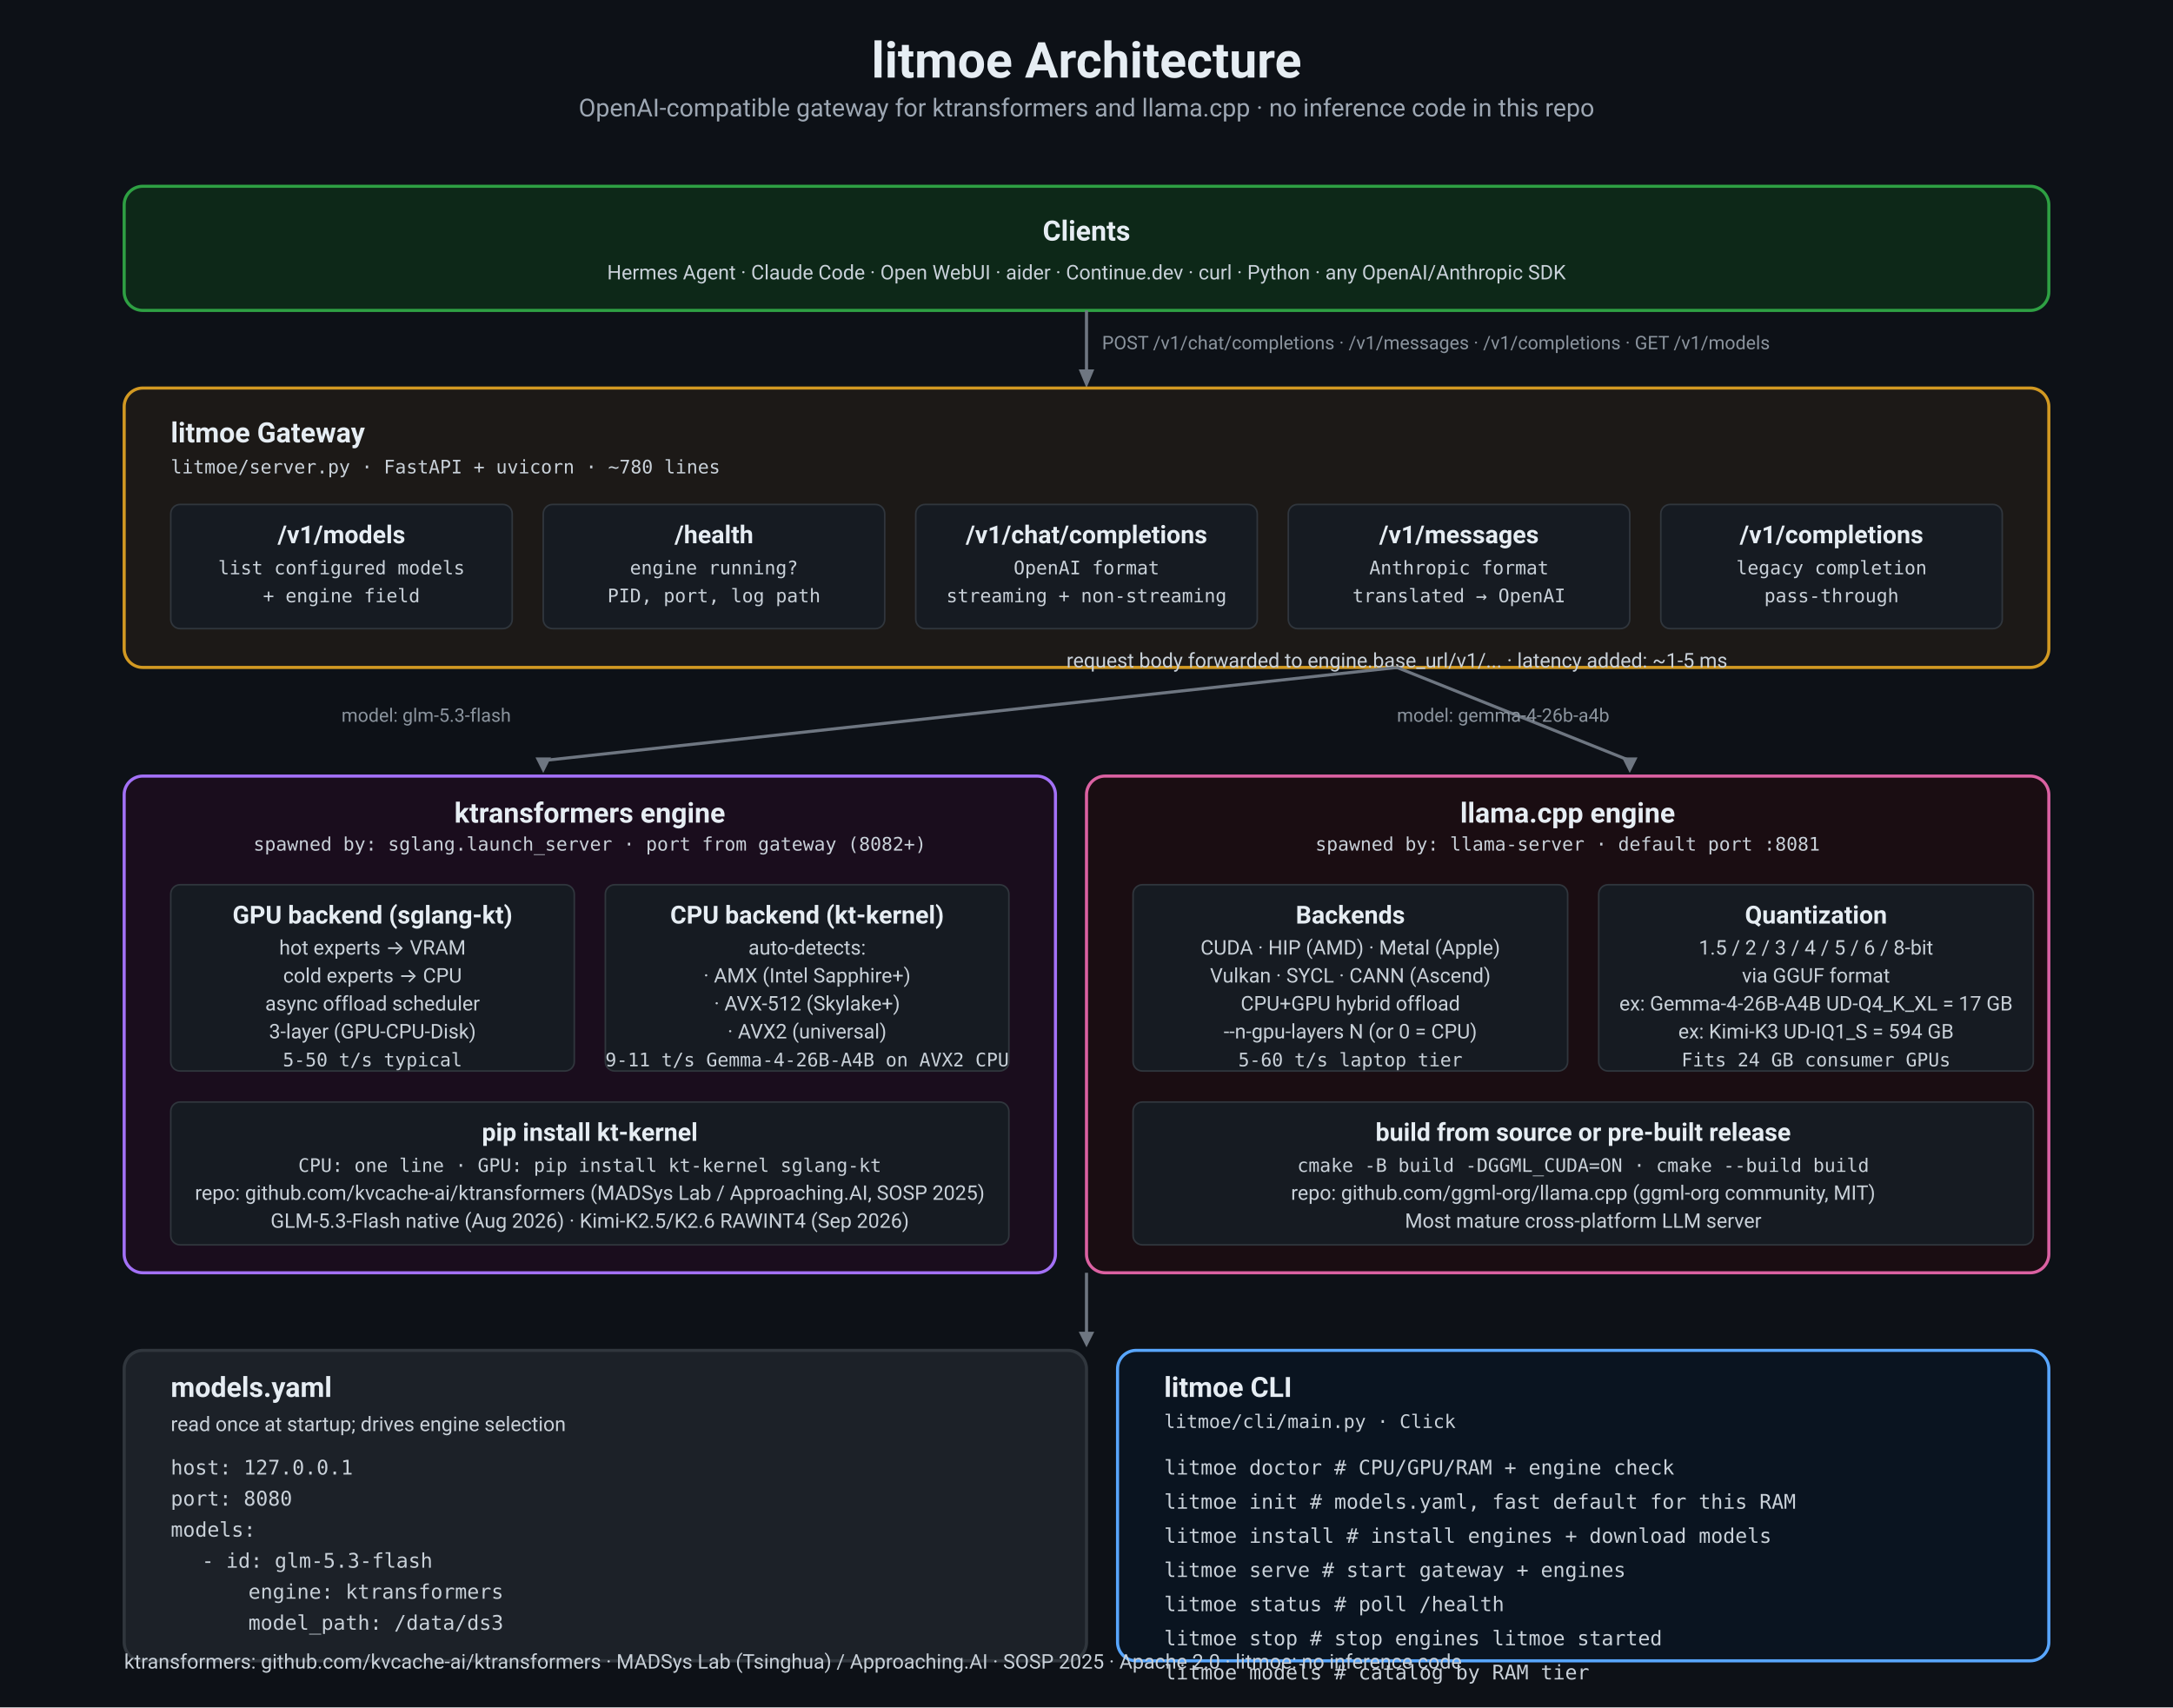
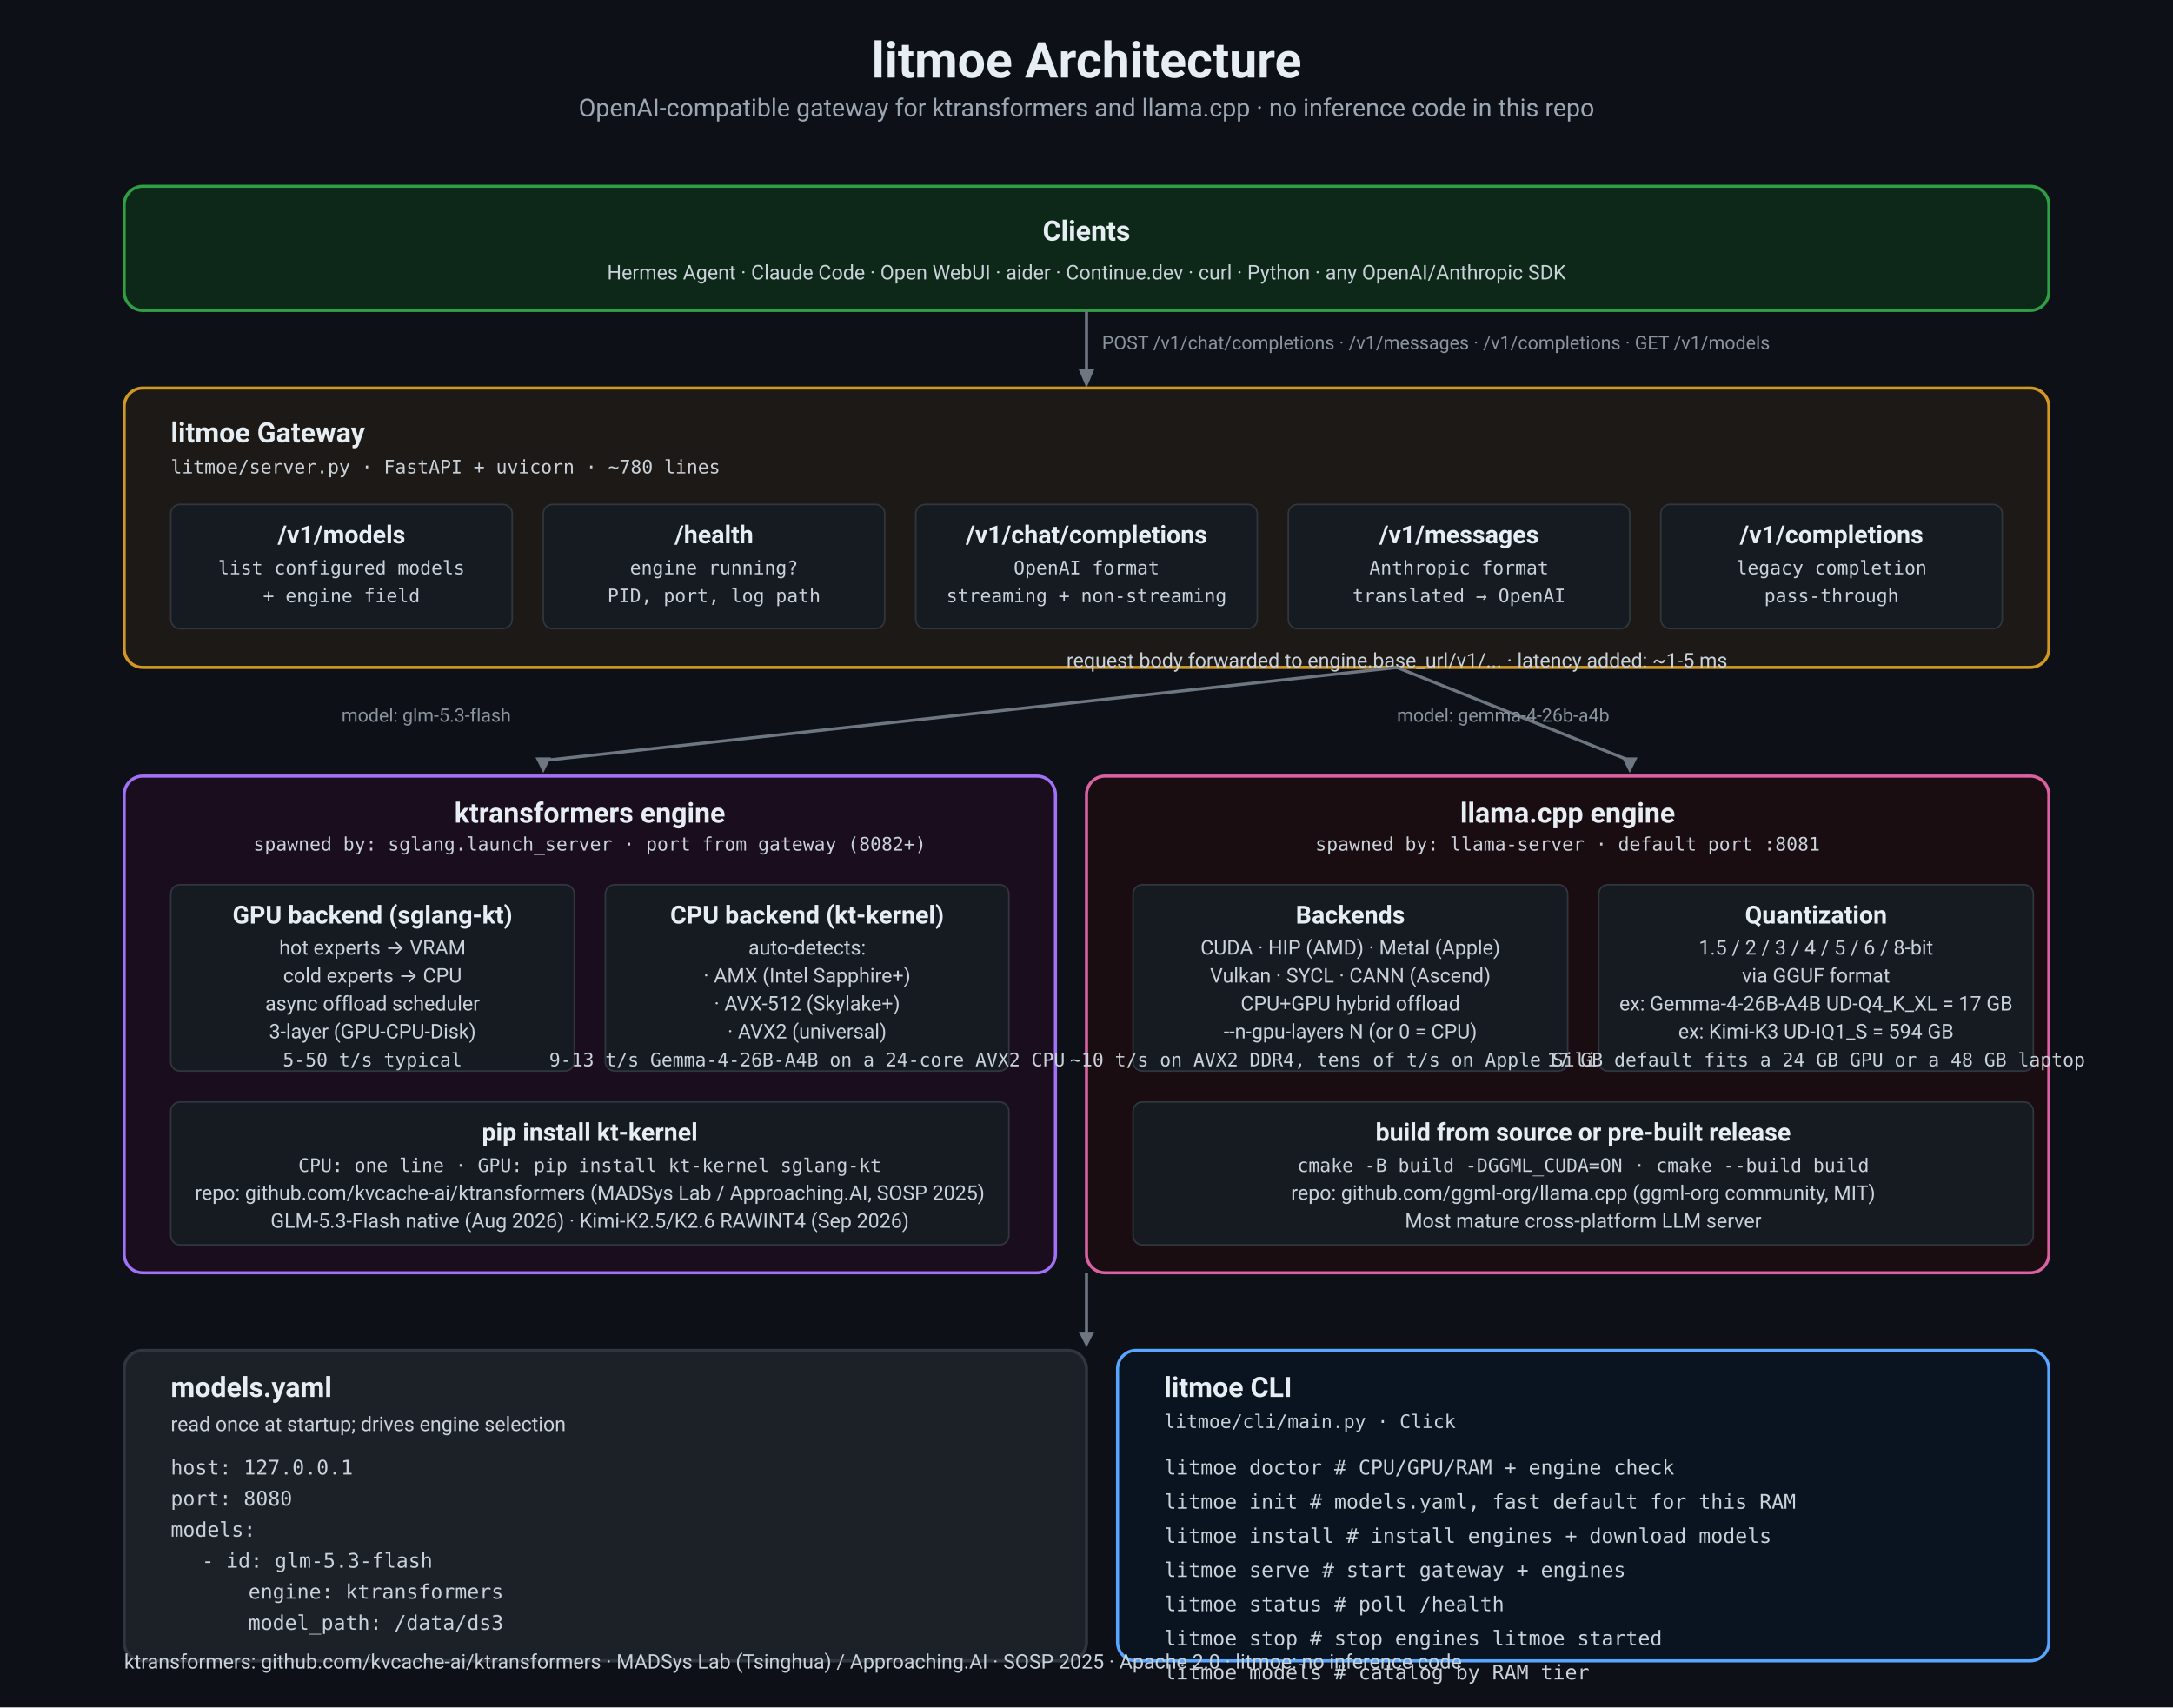
<svg xmlns="http://www.w3.org/2000/svg" viewBox="0 0 1400 1100" font-family="-apple-system, system-ui, 'Segoe UI', Roboto, sans-serif">
  <style>
    .title { font-size: 32px; font-weight: 700; fill: #e6edf3; }
    .subtitle { font-size: 16px; fill: #9da7b3; }
    .section-title { font-size: 18px; font-weight: 700; fill: #e6edf3; }
    .box-title { font-size: 16px; font-weight: 700; fill: #e6edf3; }
    .box-text { font-size: 13px; fill: #c9d1d9; }
    .box-text-mono { font-family: 'SF Mono', Monaco, Consolas, monospace; font-size: 12px; fill: #c9d1d9; }
    .mono { font-family: 'SF Mono', Monaco, Consolas, monospace; }
    .arrow { stroke: #6e7681; stroke-width: 2; fill: none; }
    .arrow-text { font-size: 12px; fill: #8b949e; }
    .dashed { stroke-dasharray: 6 4; }
  </style>
  <rect width="1400" height="1100" fill="#0d1117" />
  <text x="700" y="50" text-anchor="middle" class="title">litmoe Architecture</text>
  <text x="700" y="75" text-anchor="middle" class="subtitle">OpenAI-compatible gateway for ktransformers and llama.cpp · no inference code in this repo</text>
  <rect x="80" y="120" width="1240" height="80" rx="12" fill="#0d2818" stroke="#2ea043" stroke-width="2" />
  <text x="700" y="155" text-anchor="middle" class="section-title">Clients</text>
  <text x="700" y="180" text-anchor="middle" class="box-text">
    Hermes Agent · Claude Code · Open WebUI · aider · Continue.dev · curl · Python · any OpenAI/Anthropic SDK
  </text>
  <line x1="700" y1="200" x2="700" y2="240" class="arrow" />
  <polygon points="695,238 705,238 700,250" fill="#6e7681" />
  <text x="710" y="225" class="arrow-text">POST /v1/chat/completions · /v1/messages · /v1/completions · GET /v1/models</text>
  <rect x="80" y="250" width="1240" height="180" rx="12" fill="#1c1917" stroke="#d29922" stroke-width="2" />
  <text x="110" y="285" class="section-title">litmoe Gateway</text>
  <text x="110" y="305" class="box-text-mono">litmoe/server.py · FastAPI + uvicorn · ~780 lines</text>
  <rect x="110" y="325" width="220" height="80" rx="6" fill="#161b22" stroke="#30363d" />
  <text x="220" y="350" text-anchor="middle" class="box-title">/v1/models</text>
  <text x="220" y="370" text-anchor="middle" class="box-text-mono">list configured models</text>
  <text x="220" y="388" text-anchor="middle" class="box-text-mono">+ engine field</text>
  <rect x="350" y="325" width="220" height="80" rx="6" fill="#161b22" stroke="#30363d" />
  <text x="460" y="350" text-anchor="middle" class="box-title">/health</text>
  <text x="460" y="370" text-anchor="middle" class="box-text-mono">engine running?</text>
  <text x="460" y="388" text-anchor="middle" class="box-text-mono">PID, port, log path</text>
  <rect x="590" y="325" width="220" height="80" rx="6" fill="#161b22" stroke="#30363d" />
  <text x="700" y="350" text-anchor="middle" class="box-title">/v1/chat/completions</text>
  <text x="700" y="370" text-anchor="middle" class="box-text-mono">OpenAI format</text>
  <text x="700" y="388" text-anchor="middle" class="box-text-mono">streaming + non-streaming</text>
  <rect x="830" y="325" width="220" height="80" rx="6" fill="#161b22" stroke="#30363d" />
  <text x="940" y="350" text-anchor="middle" class="box-title">/v1/messages</text>
  <text x="940" y="370" text-anchor="middle" class="box-text-mono">Anthropic format</text>
  <text x="940" y="388" text-anchor="middle" class="box-text-mono">translated → OpenAI</text>
  <rect x="1070" y="325" width="220" height="80" rx="6" fill="#161b22" stroke="#30363d" />
  <text x="1180" y="350" text-anchor="middle" class="box-title">/v1/completions</text>
  <text x="1180" y="370" text-anchor="middle" class="box-text-mono">legacy completion</text>
  <text x="1180" y="388" text-anchor="middle" class="box-text-mono">pass-through</text>
  <rect x="350" y="430" width="940" height="0" fill="none" />
  <text x="900" y="430" text-anchor="middle" class="box-text">request body forwarded to engine.base_url/v1/...  ·  latency added: ~1-5 ms</text>
  <line x1="900" y1="430" x2="350" y2="490" class="arrow" />
  <line x1="900" y1="430" x2="1050" y2="490" class="arrow" />
  <polygon points="345,488 355,488 350,498" fill="#6e7681" />
  <polygon points="1045,488 1055,488 1050,498" fill="#6e7681" />
  <text x="220" y="465" class="arrow-text">model: glm-5.3-flash</text>
  <text x="900" y="465" class="arrow-text">model: gemma-4-26b-a4b</text>
  <rect x="80" y="500" width="600" height="320" rx="12" fill="#1a0d1d" stroke="#a371f7" stroke-width="2" />
  <text x="380" y="530" text-anchor="middle" class="section-title">ktransformers engine</text>
  <text x="380" y="548" text-anchor="middle" class="box-text-mono">spawned by: sglang.launch_server · port from gateway (8082+)</text>
  <rect x="110" y="570" width="260" height="120" rx="6" fill="#161b22" stroke="#30363d" />
  <text x="240" y="595" text-anchor="middle" class="box-title">GPU backend (sglang-kt)</text>
  <text x="240" y="615" text-anchor="middle" class="box-text">hot experts → VRAM</text>
  <text x="240" y="633" text-anchor="middle" class="box-text">cold experts → CPU</text>
  <text x="240" y="651" text-anchor="middle" class="box-text">async offload scheduler</text>
  <text x="240" y="669" text-anchor="middle" class="box-text">3-layer (GPU-CPU-Disk)</text>
  <text x="240" y="687" text-anchor="middle" class="box-text-mono">5-50 t/s typical</text>
  <rect x="390" y="570" width="260" height="120" rx="6" fill="#161b22" stroke="#30363d" />
  <text x="520" y="595" text-anchor="middle" class="box-title">CPU backend (kt-kernel)</text>
  <text x="520" y="615" text-anchor="middle" class="box-text">auto-detects:</text>
  <text x="520" y="633" text-anchor="middle" class="box-text">· AMX (Intel Sapphire+)</text>
  <text x="520" y="651" text-anchor="middle" class="box-text">· AVX-512 (Skylake+)</text>
  <text x="520" y="669" text-anchor="middle" class="box-text">· AVX2 (universal)</text>
-   <text x="520" y="687" text-anchor="middle" class="box-text-mono">9-11 t/s Gemma-4-26B-A4B on AVX2 CPU</text>
+   <text x="520" y="687" text-anchor="middle" class="box-text-mono">9-13 t/s Gemma-4-26B-A4B on a 24-core AVX2 CPU</text>
  <rect x="110" y="710" width="540" height="92" rx="6" fill="#161b22" stroke="#30363d" />
  <text x="380" y="735" text-anchor="middle" class="box-title">pip install kt-kernel</text>
  <text x="380" y="755" text-anchor="middle" class="box-text-mono">CPU: one line · GPU: pip install kt-kernel sglang-kt</text>
  <text x="380" y="773" text-anchor="middle" class="box-text">repo: github.com/kvcache-ai/ktransformers (MADSys Lab / Approaching.AI, SOSP 2025)</text>
  <text x="380" y="791" text-anchor="middle" class="box-text">GLM-5.3-Flash native (Aug 2026) · Kimi-K2.5/K2.6 RAWINT4 (Sep 2026)</text>
  <rect x="700" y="500" width="620" height="320" rx="12" fill="#1a0d12" stroke="#db61a2" stroke-width="2" />
  <text x="1010" y="530" text-anchor="middle" class="section-title">llama.cpp engine</text>
  <text x="1010" y="548" text-anchor="middle" class="box-text-mono">spawned by: llama-server · default port :8081</text>
  <rect x="730" y="570" width="280" height="120" rx="6" fill="#161b22" stroke="#30363d" />
  <text x="870" y="595" text-anchor="middle" class="box-title">Backends</text>
  <text x="870" y="615" text-anchor="middle" class="box-text">CUDA · HIP (AMD) · Metal (Apple)</text>
  <text x="870" y="633" text-anchor="middle" class="box-text">Vulkan · SYCL · CANN (Ascend)</text>
  <text x="870" y="651" text-anchor="middle" class="box-text">CPU+GPU hybrid offload</text>
  <text x="870" y="669" text-anchor="middle" class="box-text">--n-gpu-layers N (or 0 = CPU)</text>
-   <text x="870" y="687" text-anchor="middle" class="box-text-mono">5-60 t/s laptop tier</text>
+   <text x="870" y="687" text-anchor="middle" class="box-text-mono">~10 t/s on AVX2 DDR4, tens of t/s on Apple Silicon</text>
  <rect x="1030" y="570" width="280" height="120" rx="6" fill="#161b22" stroke="#30363d" />
  <text x="1170" y="595" text-anchor="middle" class="box-title">Quantization</text>
  <text x="1170" y="615" text-anchor="middle" class="box-text">1.5 / 2 / 3 / 4 / 5 / 6 / 8-bit</text>
  <text x="1170" y="633" text-anchor="middle" class="box-text">via GGUF format</text>
  <text x="1170" y="651" text-anchor="middle" class="box-text">ex: Gemma-4-26B-A4B UD-Q4_K_XL = 17 GB</text>
  <text x="1170" y="669" text-anchor="middle" class="box-text">ex: Kimi-K3 UD-IQ1_S = 594 GB</text>
-   <text x="1170" y="687" text-anchor="middle" class="box-text-mono">Fits 24 GB consumer GPUs</text>
+   <text x="1170" y="687" text-anchor="middle" class="box-text-mono">17 GB default fits a 24 GB GPU or a 48 GB laptop</text>
  <rect x="730" y="710" width="580" height="92" rx="6" fill="#161b22" stroke="#30363d" />
  <text x="1020" y="735" text-anchor="middle" class="box-title">build from source or pre-built release</text>
  <text x="1020" y="755" text-anchor="middle" class="box-text-mono">cmake -B build -DGGML_CUDA=ON · cmake --build build</text>
  <text x="1020" y="773" text-anchor="middle" class="box-text">repo: github.com/ggml-org/llama.cpp (ggml-org community, MIT)</text>
  <text x="1020" y="791" text-anchor="middle" class="box-text">Most mature cross-platform LLM server</text>
  <line x1="700" y1="820" x2="700" y2="860" class="arrow" />
  <polygon points="695,858 705,858 700,868" fill="#6e7681" />
  <rect x="80" y="870" width="620" height="200" rx="12" fill="#1c2128" stroke="#30363d" stroke-width="2" />
  <text x="110" y="900" class="section-title">models.yaml</text>
  <text x="110" y="922" class="box-text">read once at startup; drives engine selection</text>
  <g font-family="SF Mono, Monaco, Consolas, monospace" font-size="13" fill="#c9d1d9">
    <text x="110" y="950">host: 127.0.0.1</text>
    <text x="110" y="970">port: 8080</text>
    <text x="110" y="990">models:</text>
    <text x="130" y="1010">- id: glm-5.3-flash</text>
    <text x="160" y="1030">engine: ktransformers</text>
    <text x="160" y="1050">model_path: /data/ds3</text>
  </g>
  <rect x="720" y="870" width="600" height="200" rx="12" fill="#0a1420" stroke="#58a6ff" stroke-width="2" />
  <text x="750" y="900" class="section-title">litmoe CLI</text>
  <text x="750" y="920" class="box-text-mono">litmoe/cli/main.py · Click</text>
  <g font-family="SF Mono, Monaco, Consolas, monospace" font-size="13" fill="#c9d1d9">
    <text x="750" y="950">litmoe doctor         # CPU/GPU/RAM + engine check</text>
    <text x="750" y="972">litmoe init           # models.yaml, fast default for this RAM</text>
    <text x="750" y="994">litmoe install        # install engines + download models</text>
    <text x="750" y="1016">litmoe serve          # start gateway + engines</text>
    <text x="750" y="1038">litmoe status         # poll /health</text>
    <text x="750" y="1060">litmoe stop           # stop engines litmoe started</text>
    <text x="750" y="1082">litmoe models         # catalog by RAM tier</text>
  </g>
  <text x="80" y="1075" class="box-text" fill="#8b949e">ktransformers: github.com/kvcache-ai/ktransformers · MADSys Lab (Tsinghua) / Approaching.AI · SOSP 2025 · Apache 2.0 · litmoe: no inference code</text>
</svg>
